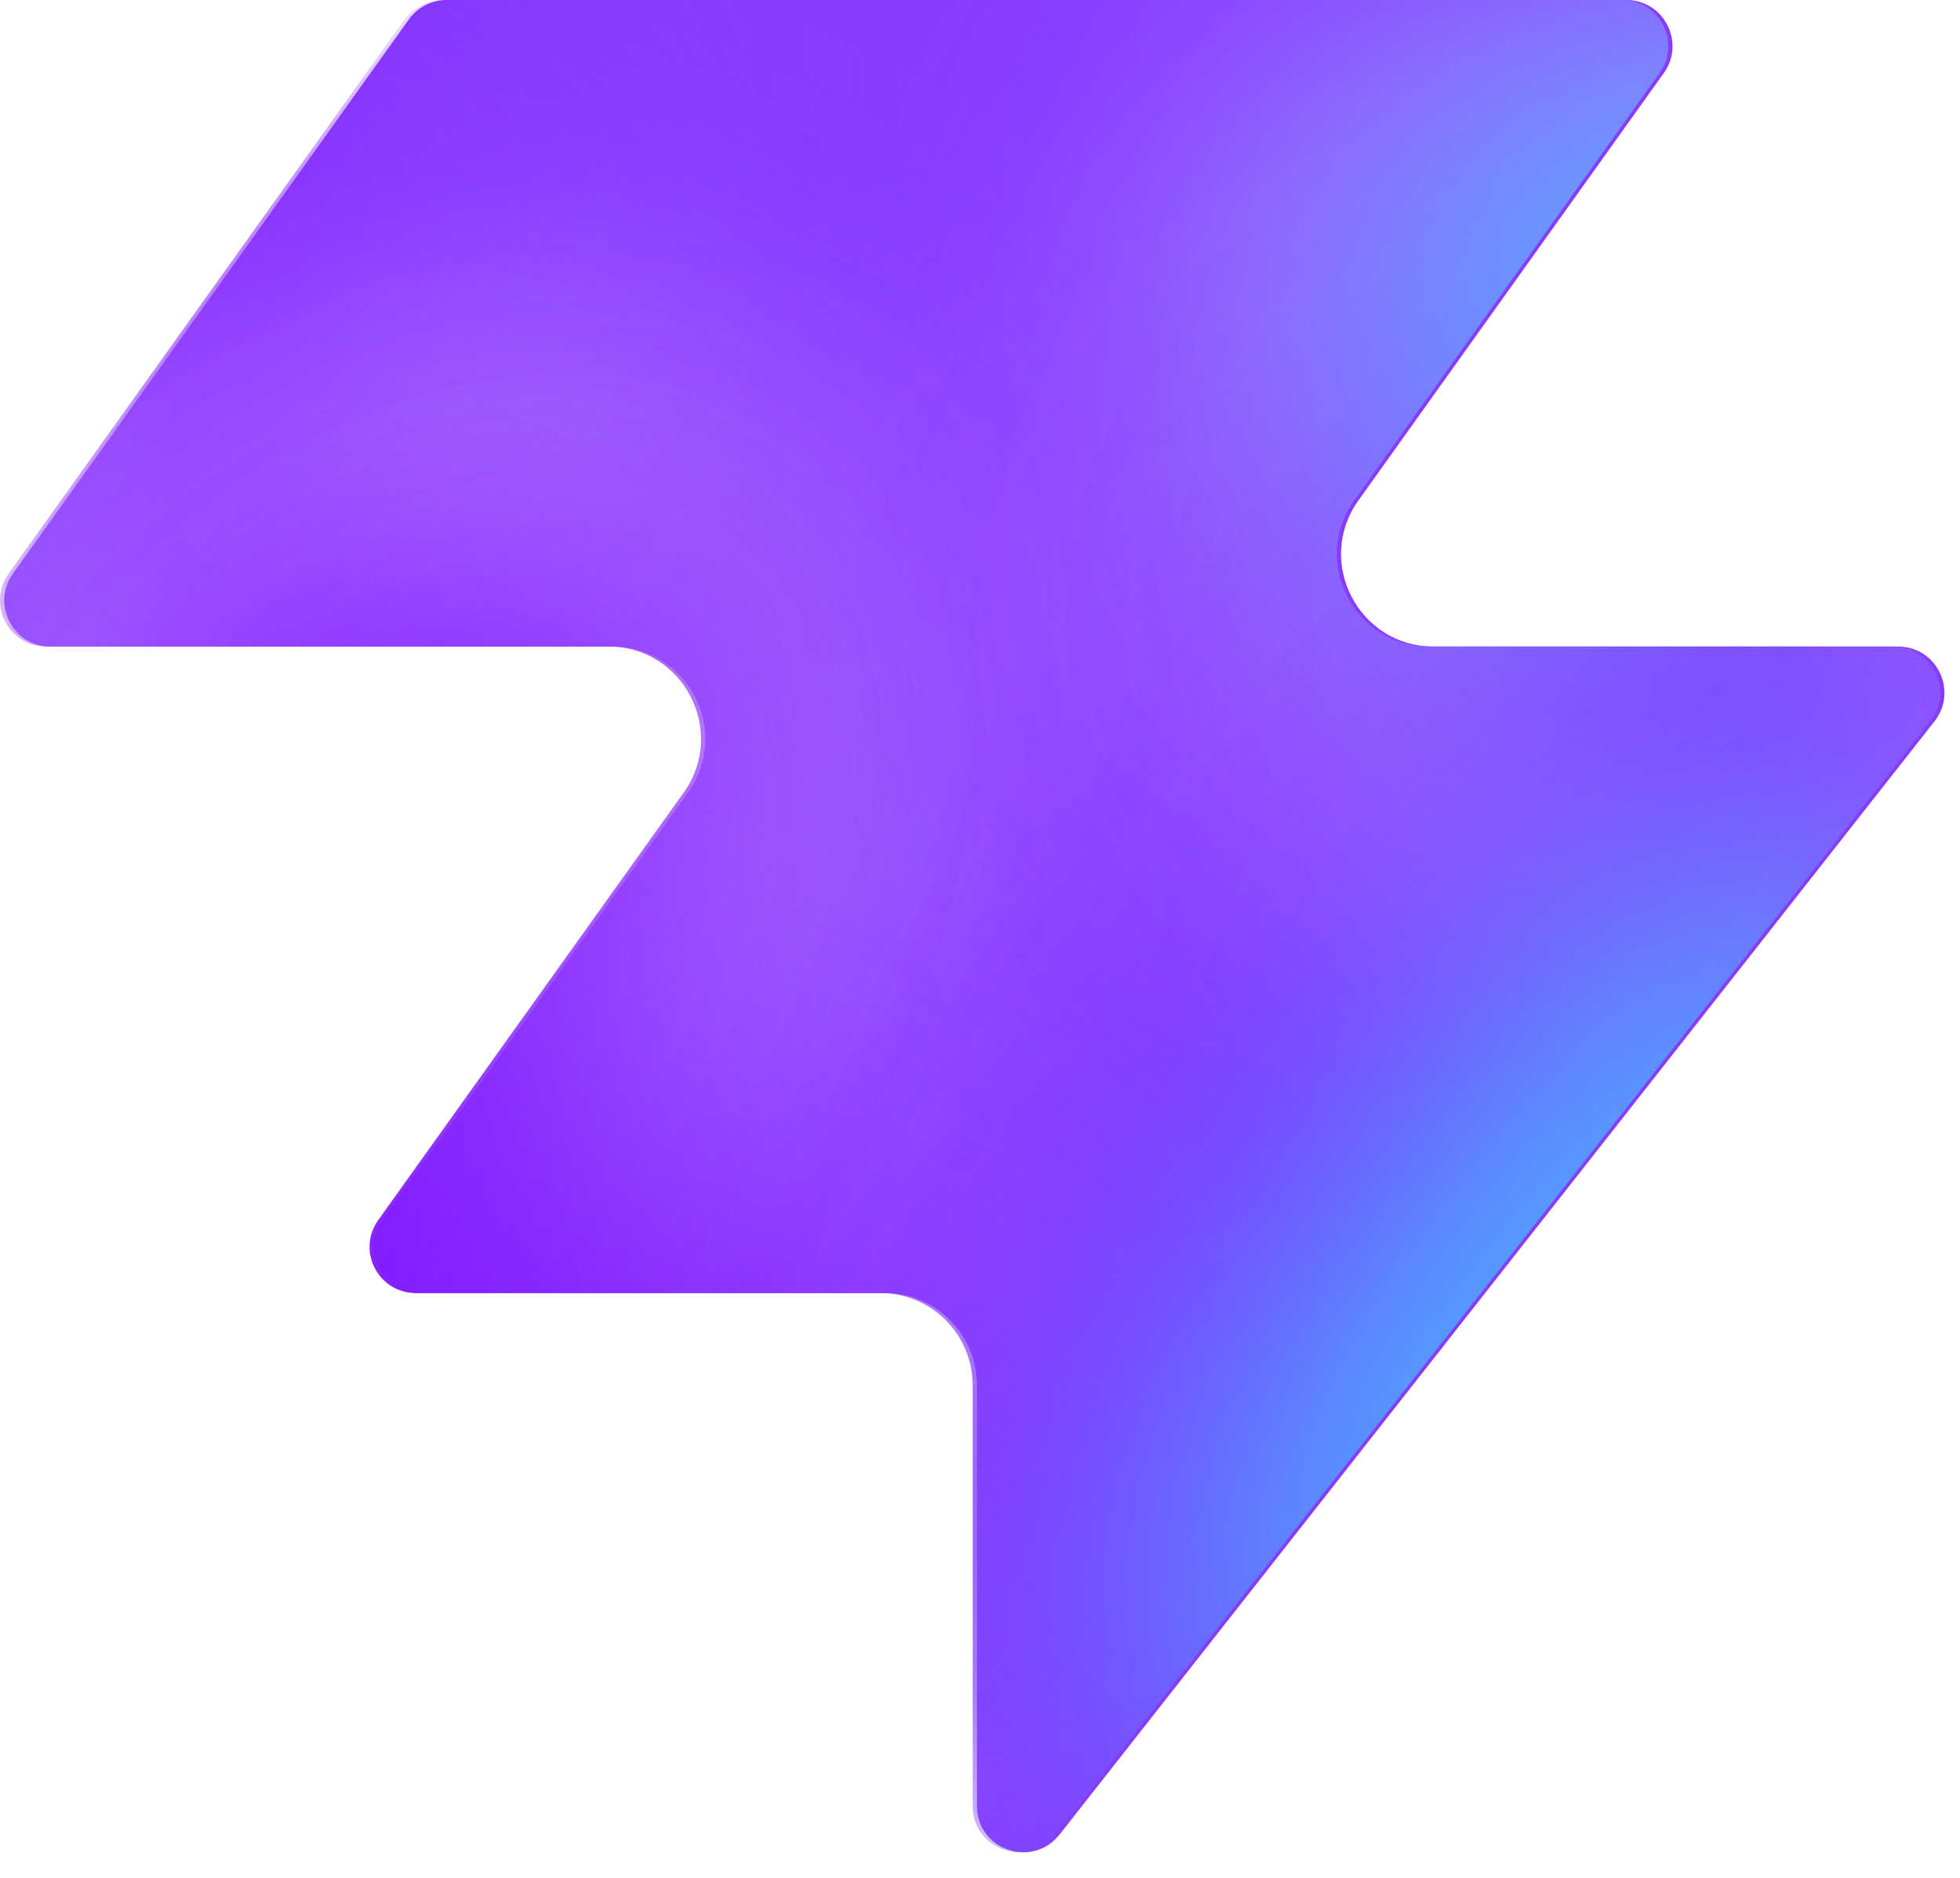
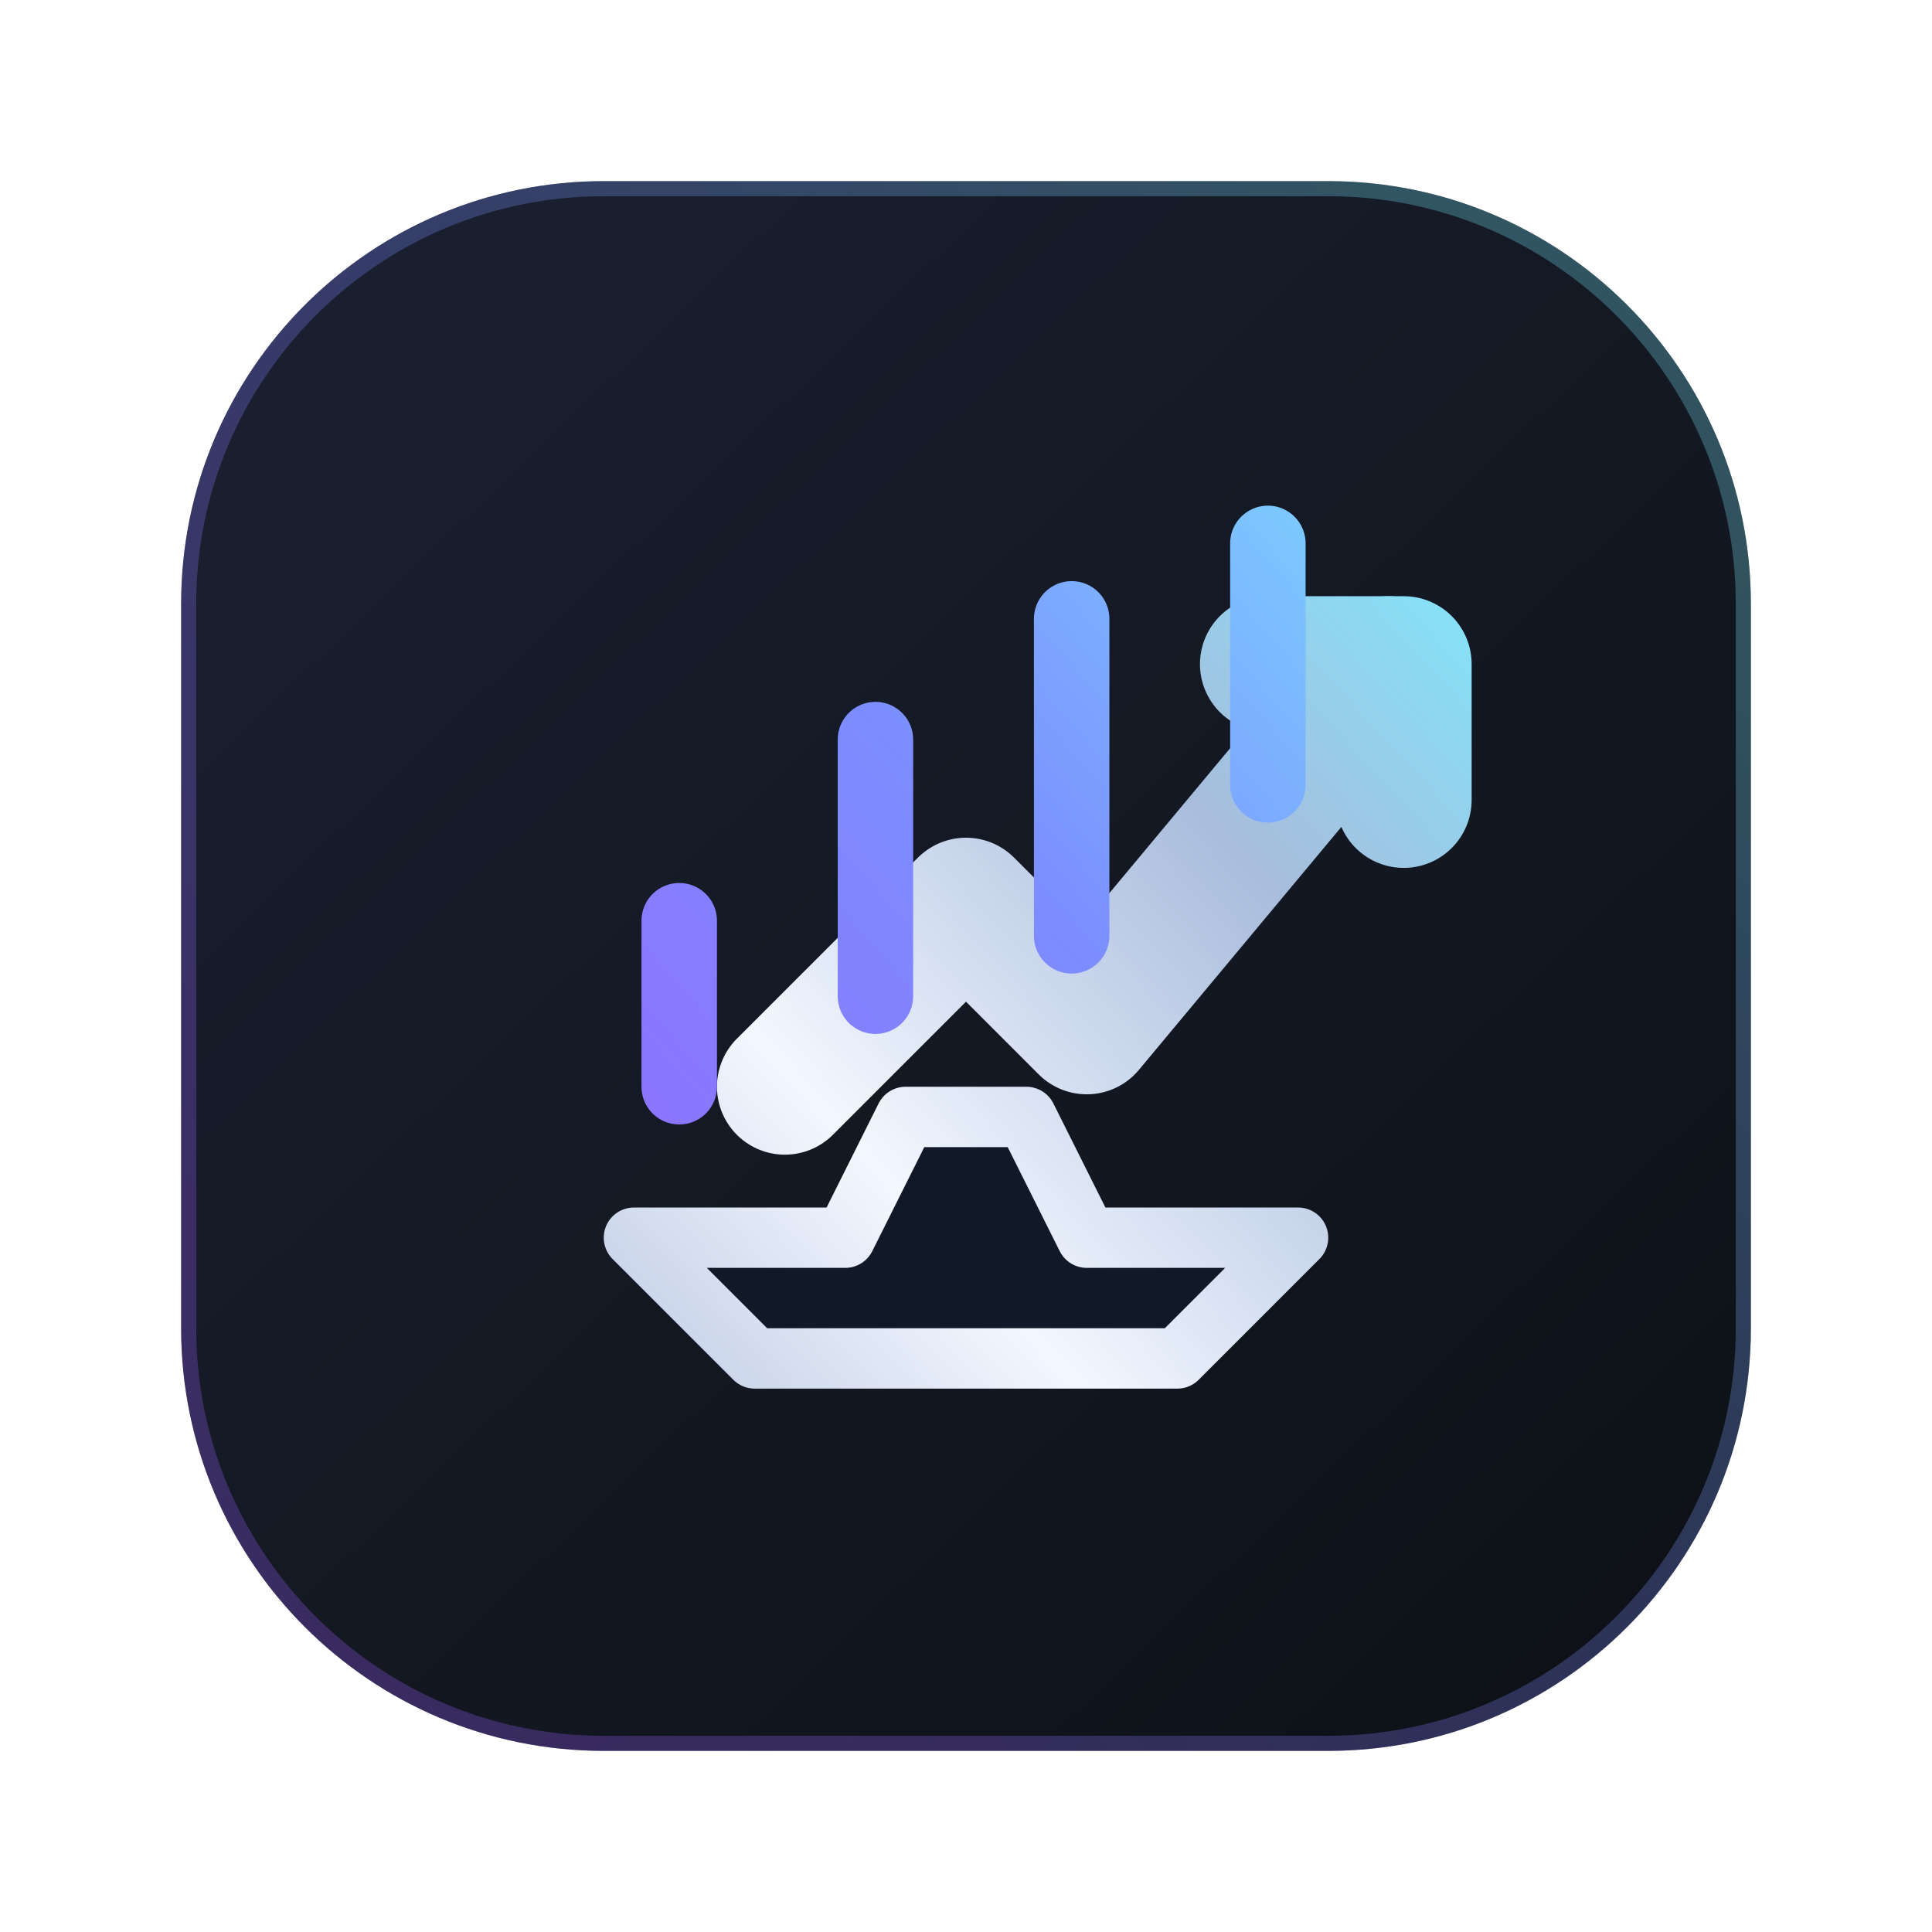
- <svg xmlns="http://www.w3.org/2000/svg" width="48" height="46" fill="none" viewBox="0 0 48 46">
-   <path fill="#863bff" d="M25.946 44.938c-.664.845-2.021.375-2.021-.698V33.937a2.26 2.26 0 0 0-2.262-2.262H10.287c-.92 0-1.456-1.04-.92-1.788l7.48-10.471c1.07-1.497 0-3.578-1.842-3.578H1.237c-.92 0-1.456-1.04-.92-1.788L10.013.474c.214-.297.556-.474.92-.474h28.894c.92 0 1.456 1.04.92 1.788l-7.48 10.471c-1.07 1.498 0 3.579 1.842 3.579h11.377c.943 0 1.473 1.088.89 1.83L25.947 44.94z" style="fill:#863bff;fill:color(display-p3 .525 .23 1);fill-opacity:1" />
-   <mask id="a" width="48" height="46" x="0" y="0" maskUnits="userSpaceOnUse" style="mask-type:alpha">
-     <path fill="#000" d="M25.842 44.938c-.664.844-2.021.375-2.021-.698V33.937a2.26 2.26 0 0 0-2.262-2.262H10.183c-.92 0-1.456-1.04-.92-1.788l7.48-10.471c1.07-1.498 0-3.579-1.842-3.579H1.133c-.92 0-1.456-1.04-.92-1.787L9.91.473c.214-.297.556-.474.92-.474h28.894c.92 0 1.456 1.04.92 1.788l-7.48 10.471c-1.07 1.498 0 3.578 1.842 3.578h11.377c.943 0 1.473 1.088.89 1.832L25.843 44.94z" style="fill:#000;fill-opacity:1" />
-   </mask>
-   <g mask="url(#a)">
-     <g filter="url(#b)">
-       <ellipse cx="5.508" cy="14.704" fill="#ede6ff" rx="5.508" ry="14.704" style="fill:#ede6ff;fill:color(display-p3 .927 .903 1);fill-opacity:1" transform="matrix(.00324 1 1 -.00324 -4.47 31.516)" />
-     </g>
-     <g filter="url(#c)">
-       <ellipse cx="10.399" cy="29.851" fill="#ede6ff" rx="10.399" ry="29.851" style="fill:#ede6ff;fill:color(display-p3 .927 .903 1);fill-opacity:1" transform="matrix(.00324 1 1 -.00324 -39.328 7.883)" />
-     </g>
-     <g filter="url(#d)">
-       <ellipse cx="5.508" cy="30.487" fill="#7e14ff" rx="5.508" ry="30.487" style="fill:#7e14ff;fill:color(display-p3 .492 .077 1);fill-opacity:1" transform="rotate(89.814 -25.913 -14.639)scale(1 -1)" />
-     </g>
-     <g filter="url(#e)">
-       <ellipse cx="5.508" cy="30.599" fill="#7e14ff" rx="5.508" ry="30.599" style="fill:#7e14ff;fill:color(display-p3 .492 .077 1);fill-opacity:1" transform="rotate(89.814 -32.644 -3.334)scale(1 -1)" />
-     </g>
-     <g filter="url(#f)">
-       <ellipse cx="5.508" cy="30.599" fill="#7e14ff" rx="5.508" ry="30.599" style="fill:#7e14ff;fill:color(display-p3 .492 .077 1);fill-opacity:1" transform="matrix(.00324 1 1 -.00324 -34.34 30.47)" />
-     </g>
-     <g filter="url(#g)">
-       <ellipse cx="14.072" cy="22.078" fill="#ede6ff" rx="14.072" ry="22.078" style="fill:#ede6ff;fill:color(display-p3 .927 .903 1);fill-opacity:1" transform="rotate(93.35 24.506 48.493)scale(-1 1)" />
-     </g>
-     <g filter="url(#h)">
-       <ellipse cx="3.47" cy="21.501" fill="#7e14ff" rx="3.47" ry="21.501" style="fill:#7e14ff;fill:color(display-p3 .492 .077 1);fill-opacity:1" transform="rotate(89.009 28.708 47.59)scale(-1 1)" />
-     </g>
-     <g filter="url(#i)">
-       <ellipse cx="3.47" cy="21.501" fill="#7e14ff" rx="3.47" ry="21.501" style="fill:#7e14ff;fill:color(display-p3 .492 .077 1);fill-opacity:1" transform="rotate(89.009 28.708 47.59)scale(-1 1)" />
-     </g>
-     <g filter="url(#j)">
-       <ellipse cx=".387" cy="8.972" fill="#7e14ff" rx="4.407" ry="29.108" style="fill:#7e14ff;fill:color(display-p3 .492 .077 1);fill-opacity:1" transform="rotate(39.51 .387 8.972)" />
-     </g>
-     <g filter="url(#k)">
-       <ellipse cx="47.523" cy="-6.092" fill="#7e14ff" rx="4.407" ry="29.108" style="fill:#7e14ff;fill:color(display-p3 .492 .077 1);fill-opacity:1" transform="rotate(37.892 47.523 -6.092)" />
-     </g>
-     <g filter="url(#l)">
-       <ellipse cx="41.412" cy="6.333" fill="#47bfff" rx="5.971" ry="9.665" style="fill:#47bfff;fill:color(display-p3 .28 .748 1);fill-opacity:1" transform="rotate(37.892 41.412 6.333)" />
-     </g>
-     <g filter="url(#m)">
-       <ellipse cx="-1.879" cy="38.332" fill="#7e14ff" rx="4.407" ry="29.108" style="fill:#7e14ff;fill:color(display-p3 .492 .077 1);fill-opacity:1" transform="rotate(37.892 -1.88 38.332)" />
-     </g>
-     <g filter="url(#n)">
-       <ellipse cx="-1.879" cy="38.332" fill="#7e14ff" rx="4.407" ry="29.108" style="fill:#7e14ff;fill:color(display-p3 .492 .077 1);fill-opacity:1" transform="rotate(37.892 -1.88 38.332)" />
-     </g>
-     <g filter="url(#o)">
-       <ellipse cx="35.651" cy="29.907" fill="#7e14ff" rx="4.407" ry="29.108" style="fill:#7e14ff;fill:color(display-p3 .492 .077 1);fill-opacity:1" transform="rotate(37.892 35.651 29.907)" />
-     </g>
-     <g filter="url(#p)">
-       <ellipse cx="38.418" cy="32.4" fill="#47bfff" rx="5.971" ry="15.297" style="fill:#47bfff;fill:color(display-p3 .28 .748 1);fill-opacity:1" transform="rotate(37.892 38.418 32.4)" />
-     </g>
-   </g>
+ <svg xmlns="http://www.w3.org/2000/svg" width="64" height="64" viewBox="0 0 128 128" fill="none">
  <defs>
-     <filter id="b" width="60.045" height="41.654" x="-19.77" y="16.149" color-interpolation-filters="sRGB" filterUnits="userSpaceOnUse">
-       <feFlood flood-opacity="0" result="BackgroundImageFix" />
-       <feBlend in="SourceGraphic" in2="BackgroundImageFix" result="shape" />
-       <feGaussianBlur result="effect1_foregroundBlur_2002_17158" stdDeviation="7.659" />
-     </filter>
-     <filter id="c" width="90.34" height="51.437" x="-54.613" y="-7.533" color-interpolation-filters="sRGB" filterUnits="userSpaceOnUse">
-       <feFlood flood-opacity="0" result="BackgroundImageFix" />
-       <feBlend in="SourceGraphic" in2="BackgroundImageFix" result="shape" />
-       <feGaussianBlur result="effect1_foregroundBlur_2002_17158" stdDeviation="7.659" />
-     </filter>
-     <filter id="d" width="79.355" height="29.4" x="-49.64" y="2.03" color-interpolation-filters="sRGB" filterUnits="userSpaceOnUse">
-       <feFlood flood-opacity="0" result="BackgroundImageFix" />
-       <feBlend in="SourceGraphic" in2="BackgroundImageFix" result="shape" />
-       <feGaussianBlur result="effect1_foregroundBlur_2002_17158" stdDeviation="4.596" />
-     </filter>
-     <filter id="e" width="79.579" height="29.4" x="-45.045" y="20.029" color-interpolation-filters="sRGB" filterUnits="userSpaceOnUse">
-       <feFlood flood-opacity="0" result="BackgroundImageFix" />
-       <feBlend in="SourceGraphic" in2="BackgroundImageFix" result="shape" />
-       <feGaussianBlur result="effect1_foregroundBlur_2002_17158" stdDeviation="4.596" />
-     </filter>
-     <filter id="f" width="79.579" height="29.4" x="-43.513" y="21.178" color-interpolation-filters="sRGB" filterUnits="userSpaceOnUse">
-       <feFlood flood-opacity="0" result="BackgroundImageFix" />
-       <feBlend in="SourceGraphic" in2="BackgroundImageFix" result="shape" />
-       <feGaussianBlur result="effect1_foregroundBlur_2002_17158" stdDeviation="4.596" />
-     </filter>
-     <filter id="g" width="74.749" height="58.852" x="15.756" y="-17.901" color-interpolation-filters="sRGB" filterUnits="userSpaceOnUse">
-       <feFlood flood-opacity="0" result="BackgroundImageFix" />
-       <feBlend in="SourceGraphic" in2="BackgroundImageFix" result="shape" />
-       <feGaussianBlur result="effect1_foregroundBlur_2002_17158" stdDeviation="7.659" />
-     </filter>
-     <filter id="h" width="61.377" height="25.362" x="23.548" y="2.284" color-interpolation-filters="sRGB" filterUnits="userSpaceOnUse">
-       <feFlood flood-opacity="0" result="BackgroundImageFix" />
-       <feBlend in="SourceGraphic" in2="BackgroundImageFix" result="shape" />
-       <feGaussianBlur result="effect1_foregroundBlur_2002_17158" stdDeviation="4.596" />
-     </filter>
-     <filter id="i" width="61.377" height="25.362" x="23.548" y="2.284" color-interpolation-filters="sRGB" filterUnits="userSpaceOnUse">
-       <feFlood flood-opacity="0" result="BackgroundImageFix" />
-       <feBlend in="SourceGraphic" in2="BackgroundImageFix" result="shape" />
-       <feGaussianBlur result="effect1_foregroundBlur_2002_17158" stdDeviation="4.596" />
-     </filter>
-     <filter id="j" width="56.045" height="63.649" x="-27.636" y="-22.853" color-interpolation-filters="sRGB" filterUnits="userSpaceOnUse">
-       <feFlood flood-opacity="0" result="BackgroundImageFix" />
-       <feBlend in="SourceGraphic" in2="BackgroundImageFix" result="shape" />
-       <feGaussianBlur result="effect1_foregroundBlur_2002_17158" stdDeviation="4.596" />
-     </filter>
-     <filter id="k" width="54.814" height="64.646" x="20.116" y="-38.415" color-interpolation-filters="sRGB" filterUnits="userSpaceOnUse">
-       <feFlood flood-opacity="0" result="BackgroundImageFix" />
-       <feBlend in="SourceGraphic" in2="BackgroundImageFix" result="shape" />
-       <feGaussianBlur result="effect1_foregroundBlur_2002_17158" stdDeviation="4.596" />
-     </filter>
-     <filter id="l" width="33.541" height="35.313" x="24.641" y="-11.323" color-interpolation-filters="sRGB" filterUnits="userSpaceOnUse">
-       <feFlood flood-opacity="0" result="BackgroundImageFix" />
-       <feBlend in="SourceGraphic" in2="BackgroundImageFix" result="shape" />
-       <feGaussianBlur result="effect1_foregroundBlur_2002_17158" stdDeviation="4.596" />
-     </filter>
-     <filter id="m" width="54.814" height="64.646" x="-29.286" y="6.009" color-interpolation-filters="sRGB" filterUnits="userSpaceOnUse">
-       <feFlood flood-opacity="0" result="BackgroundImageFix" />
-       <feBlend in="SourceGraphic" in2="BackgroundImageFix" result="shape" />
-       <feGaussianBlur result="effect1_foregroundBlur_2002_17158" stdDeviation="4.596" />
-     </filter>
-     <filter id="n" width="54.814" height="64.646" x="-29.286" y="6.009" color-interpolation-filters="sRGB" filterUnits="userSpaceOnUse">
-       <feFlood flood-opacity="0" result="BackgroundImageFix" />
-       <feBlend in="SourceGraphic" in2="BackgroundImageFix" result="shape" />
-       <feGaussianBlur result="effect1_foregroundBlur_2002_17158" stdDeviation="4.596" />
-     </filter>
-     <filter id="o" width="54.814" height="64.646" x="8.244" y="-2.416" color-interpolation-filters="sRGB" filterUnits="userSpaceOnUse">
-       <feFlood flood-opacity="0" result="BackgroundImageFix" />
-       <feBlend in="SourceGraphic" in2="BackgroundImageFix" result="shape" />
-       <feGaussianBlur result="effect1_foregroundBlur_2002_17158" stdDeviation="4.596" />
-     </filter>
-     <filter id="p" width="39.409" height="43.623" x="18.713" y="10.588" color-interpolation-filters="sRGB" filterUnits="userSpaceOnUse">
-       <feFlood flood-opacity="0" result="BackgroundImageFix" />
-       <feBlend in="SourceGraphic" in2="BackgroundImageFix" result="shape" />
-       <feGaussianBlur result="effect1_foregroundBlur_2002_17158" stdDeviation="4.596" />
-     </filter>
+     <linearGradient id="bgGlow" x1="18" y1="16" x2="110" y2="112" gradientUnits="userSpaceOnUse">
+       <stop stop-color="#1A2030" />
+       <stop offset="1" stop-color="#0D1117" />
+     </linearGradient>
+     <linearGradient id="brandGradient" x1="24" y1="96" x2="103" y2="27" gradientUnits="userSpaceOnUse">
+       <stop stop-color="#9B5CFF" />
+       <stop offset="0.55" stop-color="#7C8DFF" />
+       <stop offset="1" stop-color="#7CEBFF" />
+     </linearGradient>
+     <linearGradient id="metalGradient" x1="30" y1="94" x2="97" y2="32" gradientUnits="userSpaceOnUse">
+       <stop stop-color="#AAB9D8" />
+       <stop offset="0.35" stop-color="#F3F7FF" />
+       <stop offset="0.7" stop-color="#A8BCDC" />
+       <stop offset="1" stop-color="#7CEBFF" />
+     </linearGradient>
  </defs>
+   <rect x="12" y="12" width="104" height="104" rx="28" fill="url(#bgGlow)" />
+   <rect x="12.5" y="12.5" width="103" height="103" rx="27.5" stroke="url(#brandGradient)" stroke-opacity="0.28" />
+   <path d="M42 82H56L60 74H68L72 82H86L78 90H50L42 82Z" fill="#111827" stroke="url(#metalGradient)" stroke-width="4" stroke-linejoin="round" />
+   <path d="M52 72L64 60L72 68L92 44" stroke="url(#metalGradient)" stroke-width="9" stroke-linecap="round" stroke-linejoin="round" />
+   <path d="M84 44H93V53" stroke="url(#metalGradient)" stroke-width="9" stroke-linecap="round" stroke-linejoin="round" />
+   <path d="M45 72V61" stroke="url(#brandGradient)" stroke-width="5" stroke-linecap="round" />
+   <path d="M58 66V49" stroke="url(#brandGradient)" stroke-width="5" stroke-linecap="round" />
+   <path d="M71 62V41" stroke="url(#brandGradient)" stroke-width="5" stroke-linecap="round" />
+   <path d="M84 52V36" stroke="url(#brandGradient)" stroke-width="5" stroke-linecap="round" />
</svg>
